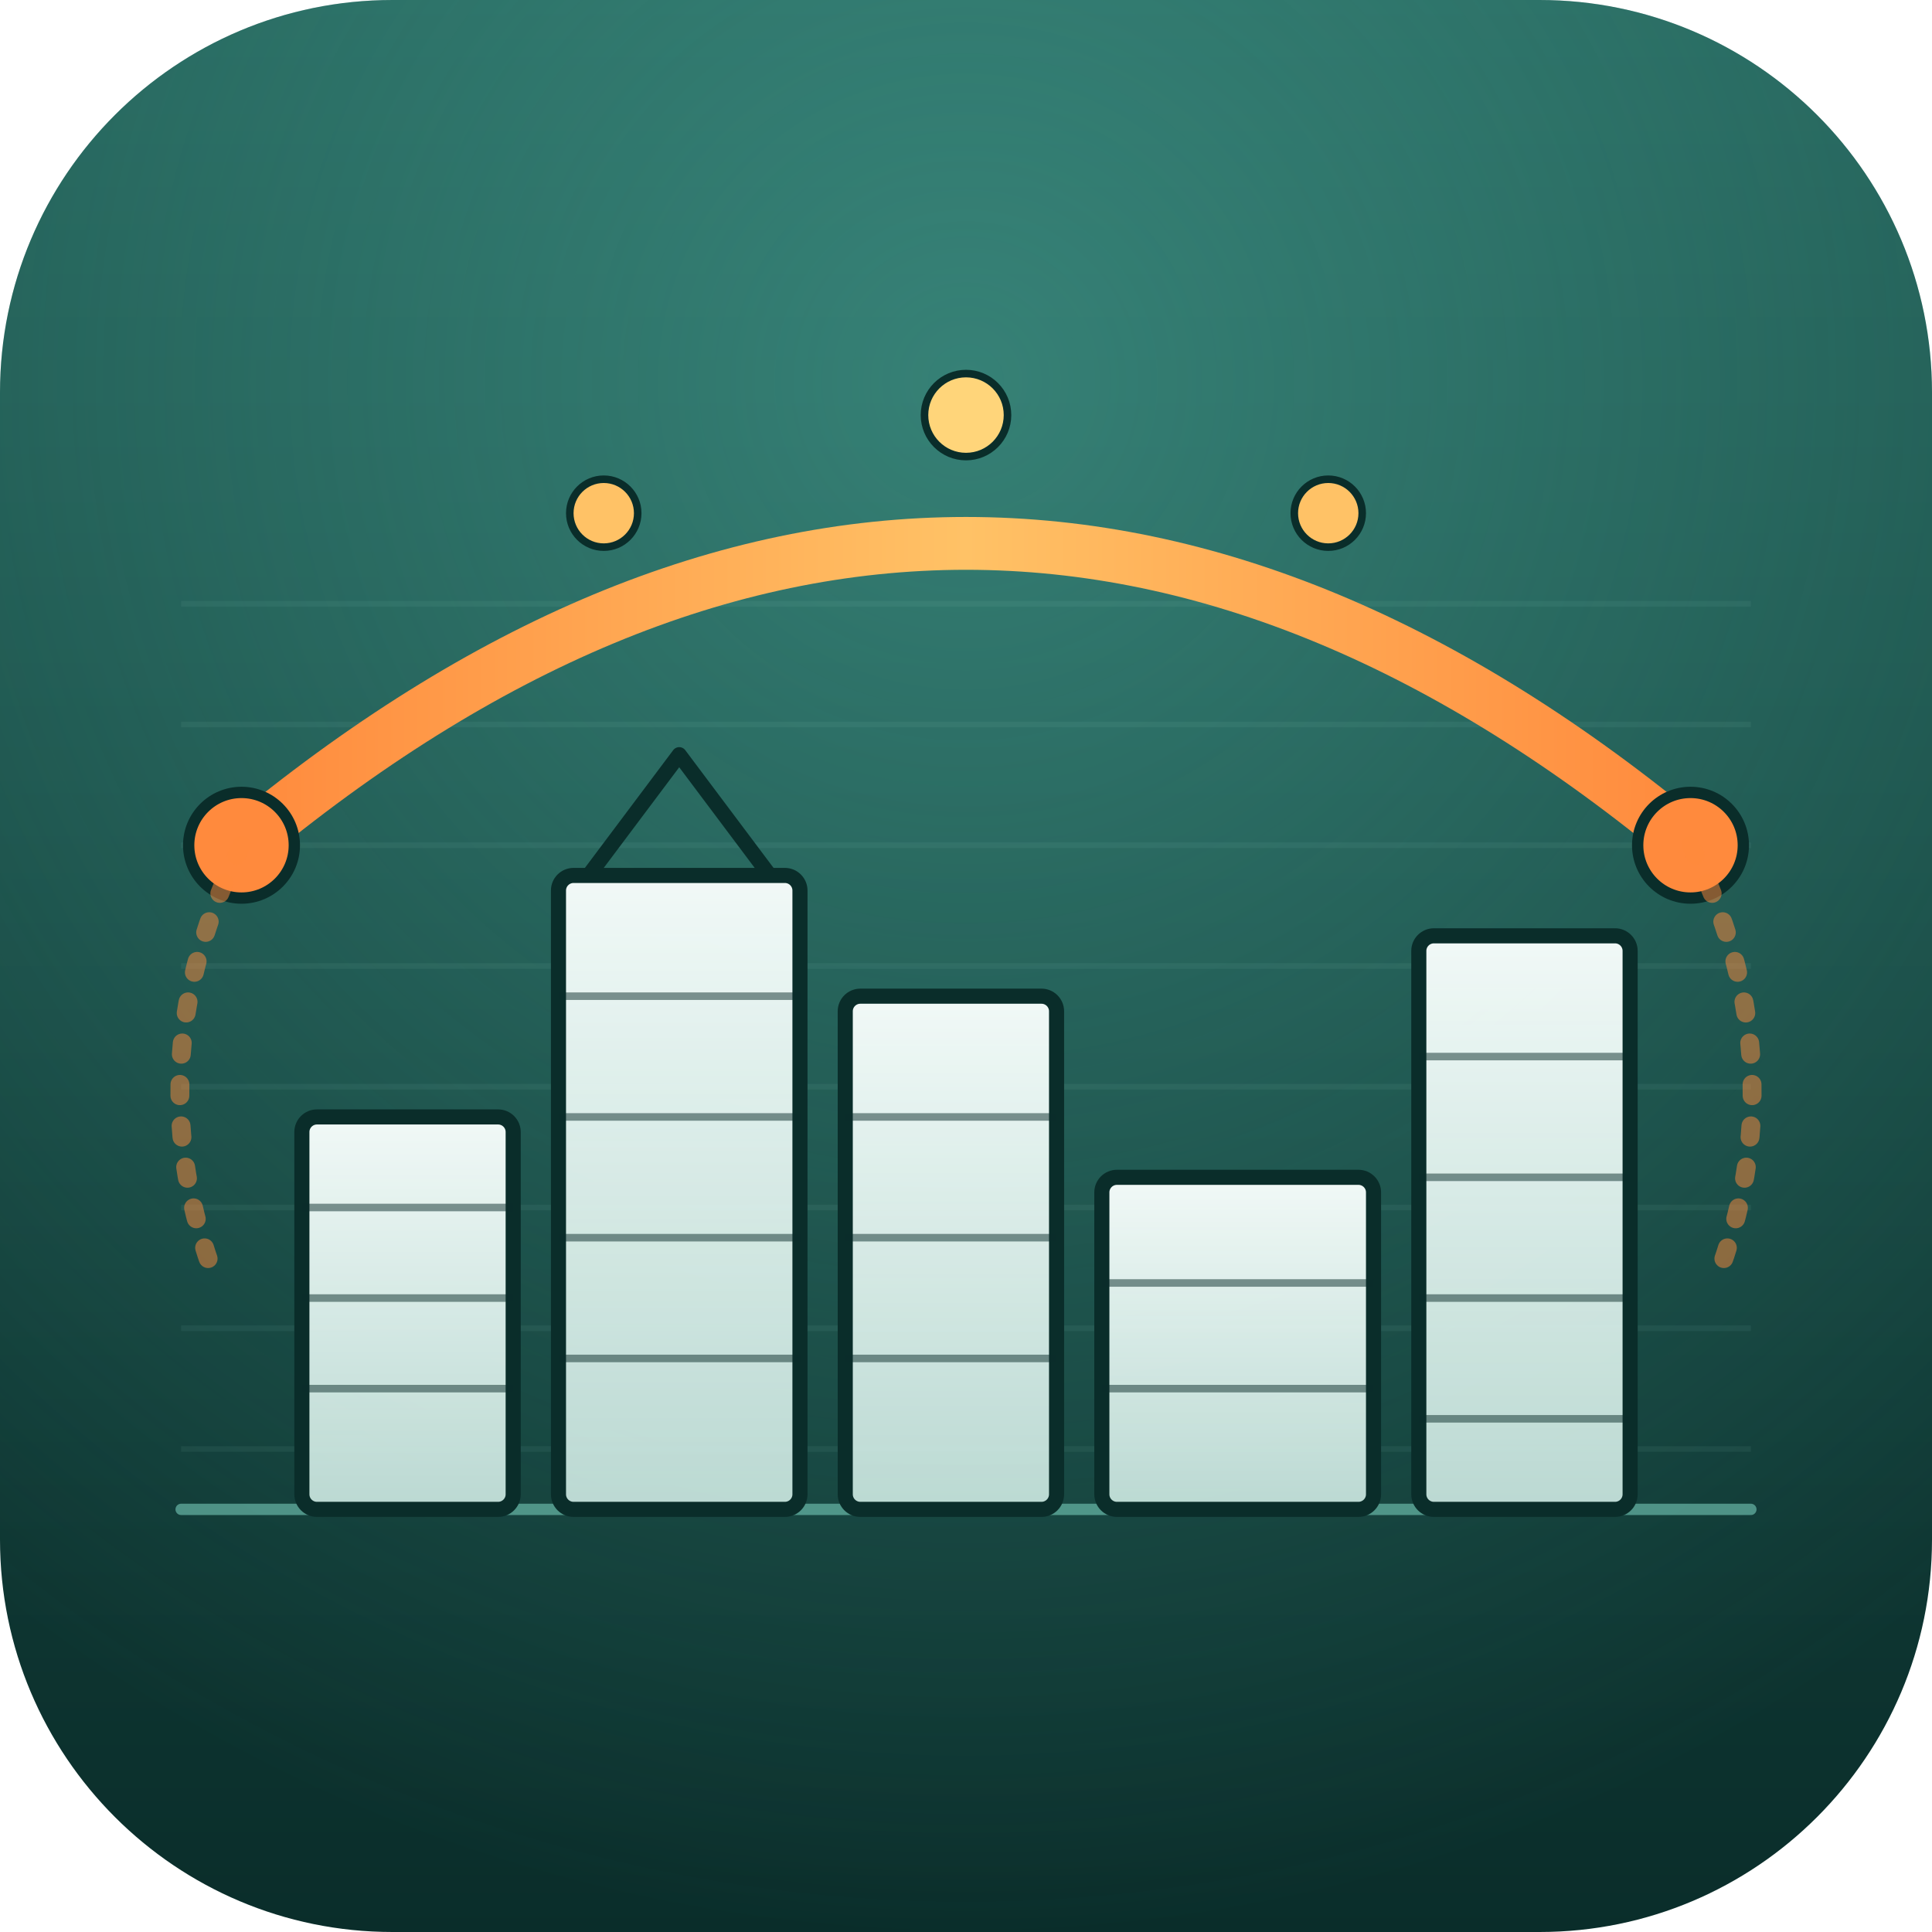
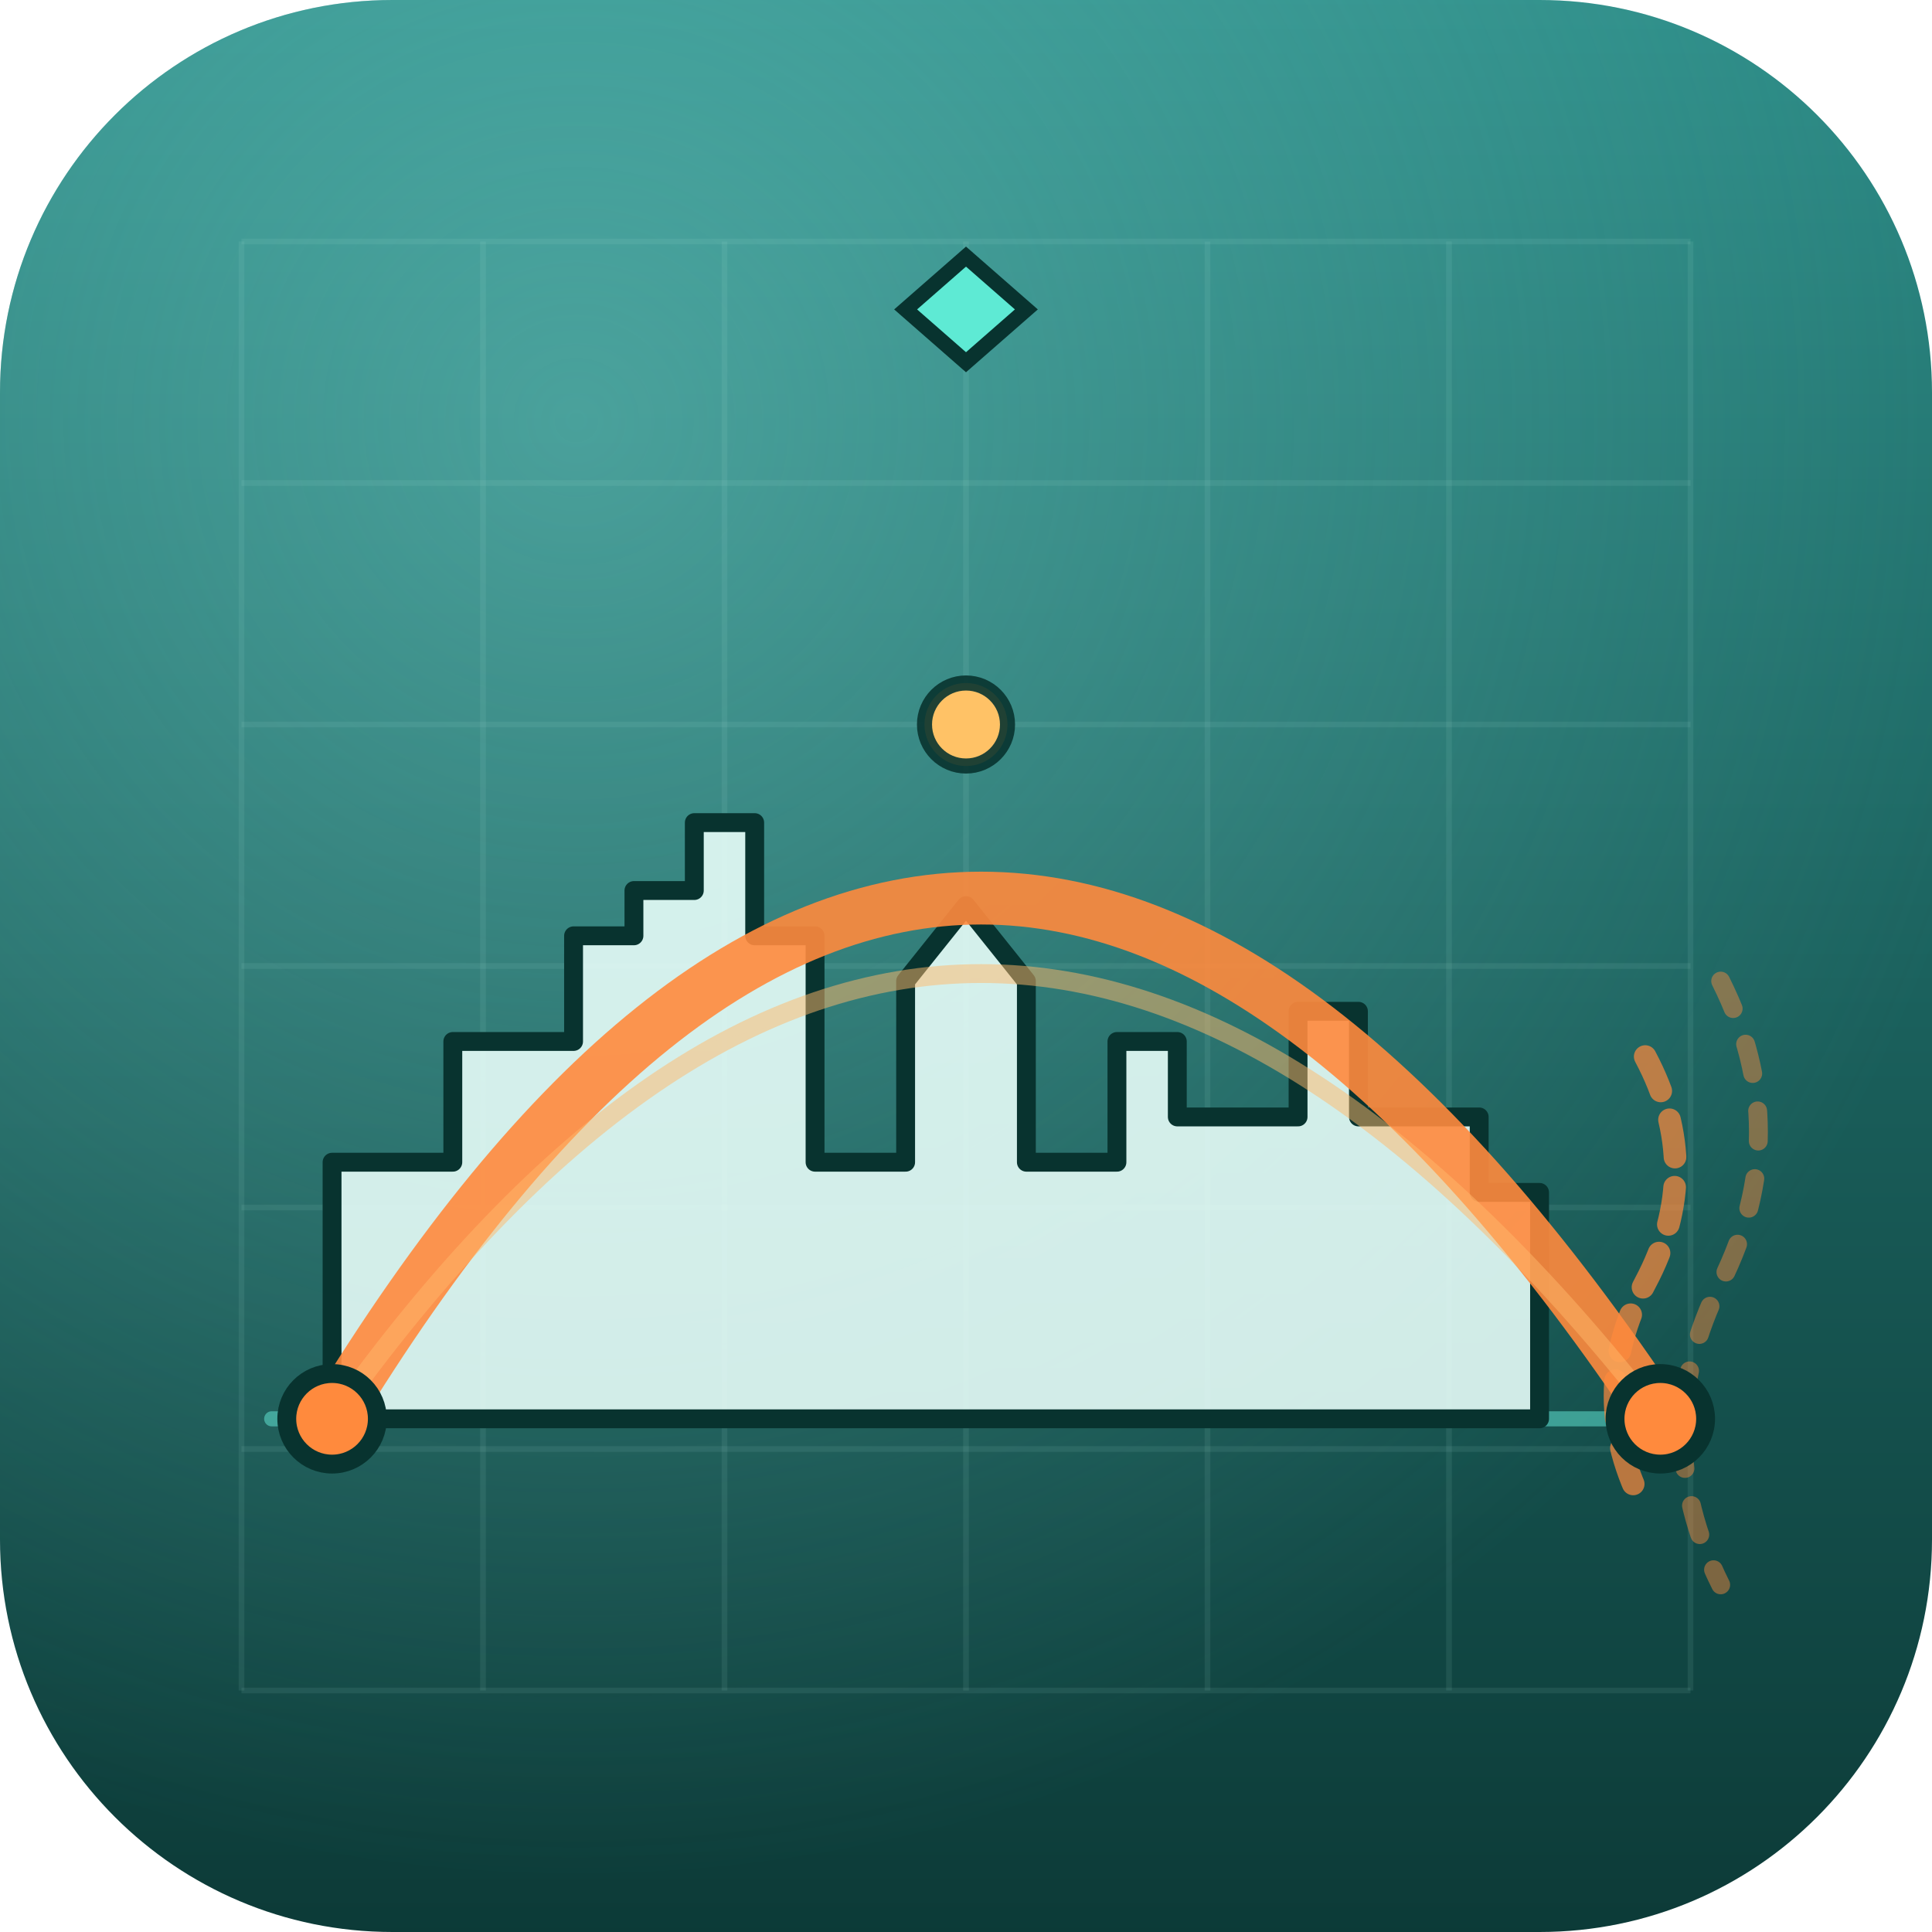
<svg xmlns="http://www.w3.org/2000/svg" viewBox="0 0 512 512" fill="none" shape-rendering="geometricPrecision">
  <defs>
-     <linearGradient id="bg" x1="0" y1="0" x2="0" y2="1">
-       <stop offset="0" stop-color="#1f5a52" />
-       <stop offset="1" stop-color="#0a2d2a" />
+     <linearGradient id="BG" x1="0" y1="0" x2="0" y2="1">
+       <stop offset="0" stop-color="#2a8a85" />
+       <stop offset="1" stop-color="#0c3a37" />
    </linearGradient>
-     <radialGradient id="glow" cx="50%" cy="20%" r="80%">
-       <stop offset="0" stop-color="#5fc9b8" stop-opacity="0.40" />
-       <stop offset="1" stop-color="#5fc9b8" stop-opacity="0" />
+     <radialGradient id="GL" cx="30%" cy="22%" r="75%">
+       <stop offset="0" stop-color="#7fd9d2" stop-opacity="0.42" />
+       <stop offset="1" stop-color="#7fd9d2" stop-opacity="0" />
    </radialGradient>
-     <linearGradient id="skyline" x1="0" y1="0" x2="0" y2="1">
-       <stop offset="0" stop-color="#f5fcfa" stop-opacity="0.98" />
-       <stop offset="1" stop-color="#c9e6df" stop-opacity="0.92" />
-     </linearGradient>
-     <linearGradient id="renew" x1="0" y1="0" x2="1" y2="0">
-       <stop offset="0" stop-color="#ff8a3d" />
-       <stop offset="0.5" stop-color="#ffc266" />
-       <stop offset="1" stop-color="#ff8a3d" />
-     </linearGradient>
  </defs>
-   <rect width="512" height="512" rx="104" fill="url(#bg)" />
-   <rect width="512" height="512" rx="104" fill="url(#glow)" />
-   <g stroke="#a0e3d4" stroke-opacity="0.07" stroke-width="1.5">
-     <path d="M48 384H464" />
-     <path d="M48 352H464" />
-     <path d="M48 320H464" />
-     <path d="M48 288H464" />
-     <path d="M48 256H464" />
-     <path d="M48 224H464" />
-     <path d="M48 192H464" />
-     <path d="M48 160H464" />
+   <rect width="512" height="512" rx="104" fill="url(#BG)" />
+   <rect width="512" height="512" rx="104" fill="url(#GL)" />
+   <g stroke="#b5ece6" stroke-opacity="0.09" stroke-width="1.5">
+     <path d="M64 64V448M128 64V448M192 64V448M256 64V448M320 64V448M384 64V448M448 64V448" />
+     <path d="M64 64H448M64 128H448M64 192H448M64 256H448M64 320H448M64 384H448M64 448H448" />
  </g>
-   <path d="M48 400H464" stroke="#7fd6c4" stroke-opacity="0.55" stroke-width="3" stroke-linecap="round" />
-   <rect x="80" y="296" width="56" height="104" rx="4" fill="url(#skyline)" stroke="#0a2d2a" stroke-width="4" />
-   <g stroke="#0a2d2a" stroke-opacity="0.5" stroke-width="2">
-     <path d="M80 320H136" />
-     <path d="M80 344H136" />
-     <path d="M80 368H136" />
-   </g>
-   <rect x="148" y="232" width="64" height="168" rx="4" fill="url(#skyline)" stroke="#0a2d2a" stroke-width="4" />
-   <g stroke="#0a2d2a" stroke-opacity="0.5" stroke-width="2">
-     <path d="M148 264H212" />
-     <path d="M148 296H212" />
-     <path d="M148 328H212" />
-     <path d="M148 360H212" />
-   </g>
-   <path d="M156 232L180 200L204 232" fill="none" stroke="#0a2d2a" stroke-width="4" stroke-linejoin="round" />
-   <rect x="224" y="264" width="56" height="136" rx="4" fill="url(#skyline)" stroke="#0a2d2a" stroke-width="4" />
-   <g stroke="#0a2d2a" stroke-opacity="0.5" stroke-width="2">
-     <path d="M224 296H280" />
-     <path d="M224 328H280" />
-     <path d="M224 360H280" />
-   </g>
-   <rect x="292" y="312" width="72" height="88" rx="4" fill="url(#skyline)" stroke="#0a2d2a" stroke-width="4" />
-   <g stroke="#0a2d2a" stroke-opacity="0.5" stroke-width="2">
-     <path d="M292 340H364" />
-     <path d="M292 368H364" />
-   </g>
-   <rect x="376" y="248" width="56" height="152" rx="4" fill="url(#skyline)" stroke="#0a2d2a" stroke-width="4" />
-   <g stroke="#0a2d2a" stroke-opacity="0.5" stroke-width="2">
-     <path d="M376 280H432" />
-     <path d="M376 312H432" />
-     <path d="M376 344H432" />
-     <path d="M376 376H432" />
-   </g>
-   <path d="M 64 224 Q 256 64 448 224" fill="none" stroke="url(#renew)" stroke-width="14" stroke-linecap="round" />
-   <circle cx="64" cy="224" r="14" fill="#ff8a3d" stroke="#0a2d2a" stroke-width="3" />
-   <circle cx="160" cy="136" r="9" fill="#ffc266" stroke="#0a2d2a" stroke-width="2" />
-   <circle cx="256" cy="110" r="11" fill="#ffd57a" stroke="#0a2d2a" stroke-width="2" />
-   <circle cx="352" cy="136" r="9" fill="#ffc266" stroke="#0a2d2a" stroke-width="2" />
-   <circle cx="448" cy="224" r="14" fill="#ff8a3d" stroke="#0a2d2a" stroke-width="3" />
-   <path d="M 64 224 Q 36 280 56 336" fill="none" stroke="#ff8a3d" stroke-opacity="0.5" stroke-width="5" stroke-linecap="round" stroke-dasharray="3 8" />
-   <path d="M 448 224 Q 476 280 456 336" fill="none" stroke="#ff8a3d" stroke-opacity="0.5" stroke-width="5" stroke-linecap="round" stroke-dasharray="3 8" />
+   <path d="M72 376 L440 376" stroke="#5fe0d0" stroke-width="4" stroke-linecap="round" stroke-opacity="0.55" />
+   <path d="M88 376 L88 308 L120 308 L120 276 L152 276 L152 248 L168 248 L168 236            L184 236 L184 218 L200 218 L200 248 L216 248 L216 308 L240 308 L240 260            L256 240 L272 260 L272 308 L296 308 L296 276 L312 276 L312 296 L344 296            L344 268 L360 268 L360 296 L392 296 L392 316 L408 316 L408 376 Z" fill="#eafffb" fill-opacity="0.88" stroke="#08332f" stroke-width="5" stroke-linejoin="round" />
+   <path d="M436 280 Q452 310 436 340 Q420 370 436 400" fill="none" stroke="#ff8a3d" stroke-width="6" stroke-linecap="round" stroke-dasharray="10 8" stroke-opacity="0.70" />
+   <path d="M456 260 Q476 300 456 340 Q436 380 456 420" fill="none" stroke="#ff8a3d" stroke-width="5" stroke-linecap="round" stroke-dasharray="8 10" stroke-opacity="0.45" />
+   <path d="M88 376 Q256 100 440 376" fill="none" stroke="#ff8a3d" stroke-width="14" stroke-linecap="round" stroke-opacity="0.90" />
+   <path d="M88 376 Q256 140 440 376" fill="none" stroke="#ffb86b" stroke-width="5" stroke-linecap="round" stroke-opacity="0.50" />
+   <circle cx="88" cy="376" r="12" fill="#ff8a3d" stroke="#08332f" stroke-width="5" />
+   <circle cx="440" cy="376" r="12" fill="#ff8a3d" stroke="#08332f" stroke-width="5" />
+   <circle cx="256" cy="192" r="11" fill="#ffc266" stroke="#08332f" stroke-width="4" stroke-opacity="0.90" />
+   <path d="M256 68 L272 82 L256 96 L240 82 Z" fill="#5eead4" stroke="#08332f" stroke-width="4" />
</svg>
